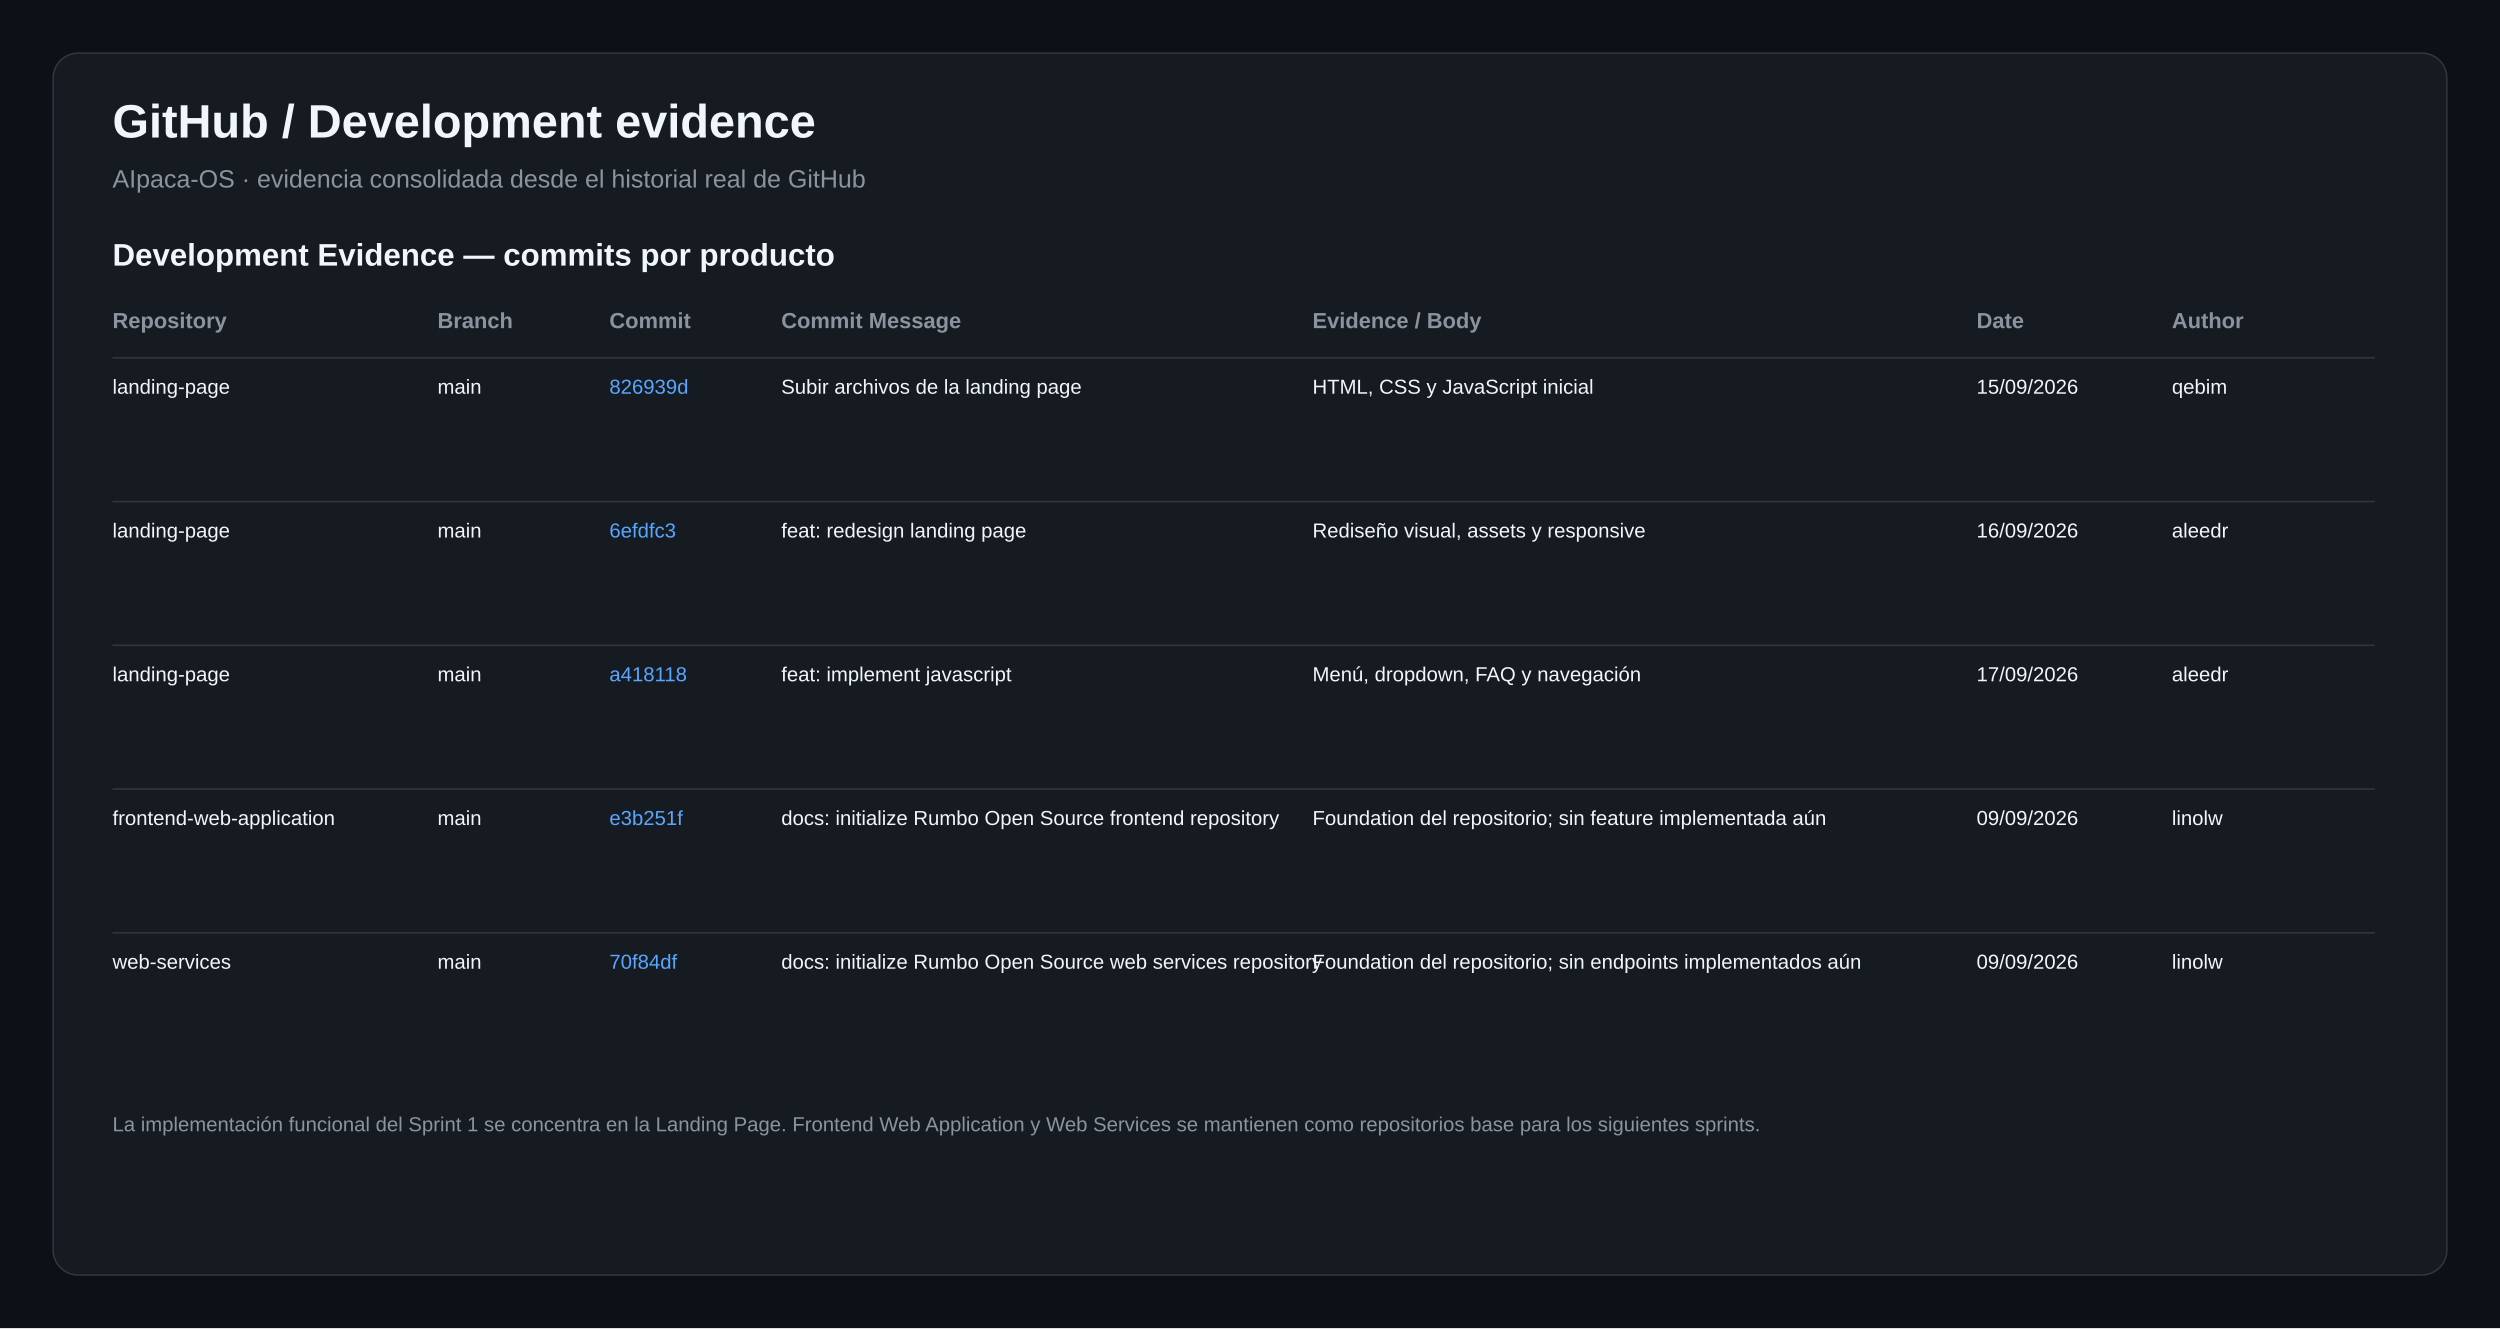
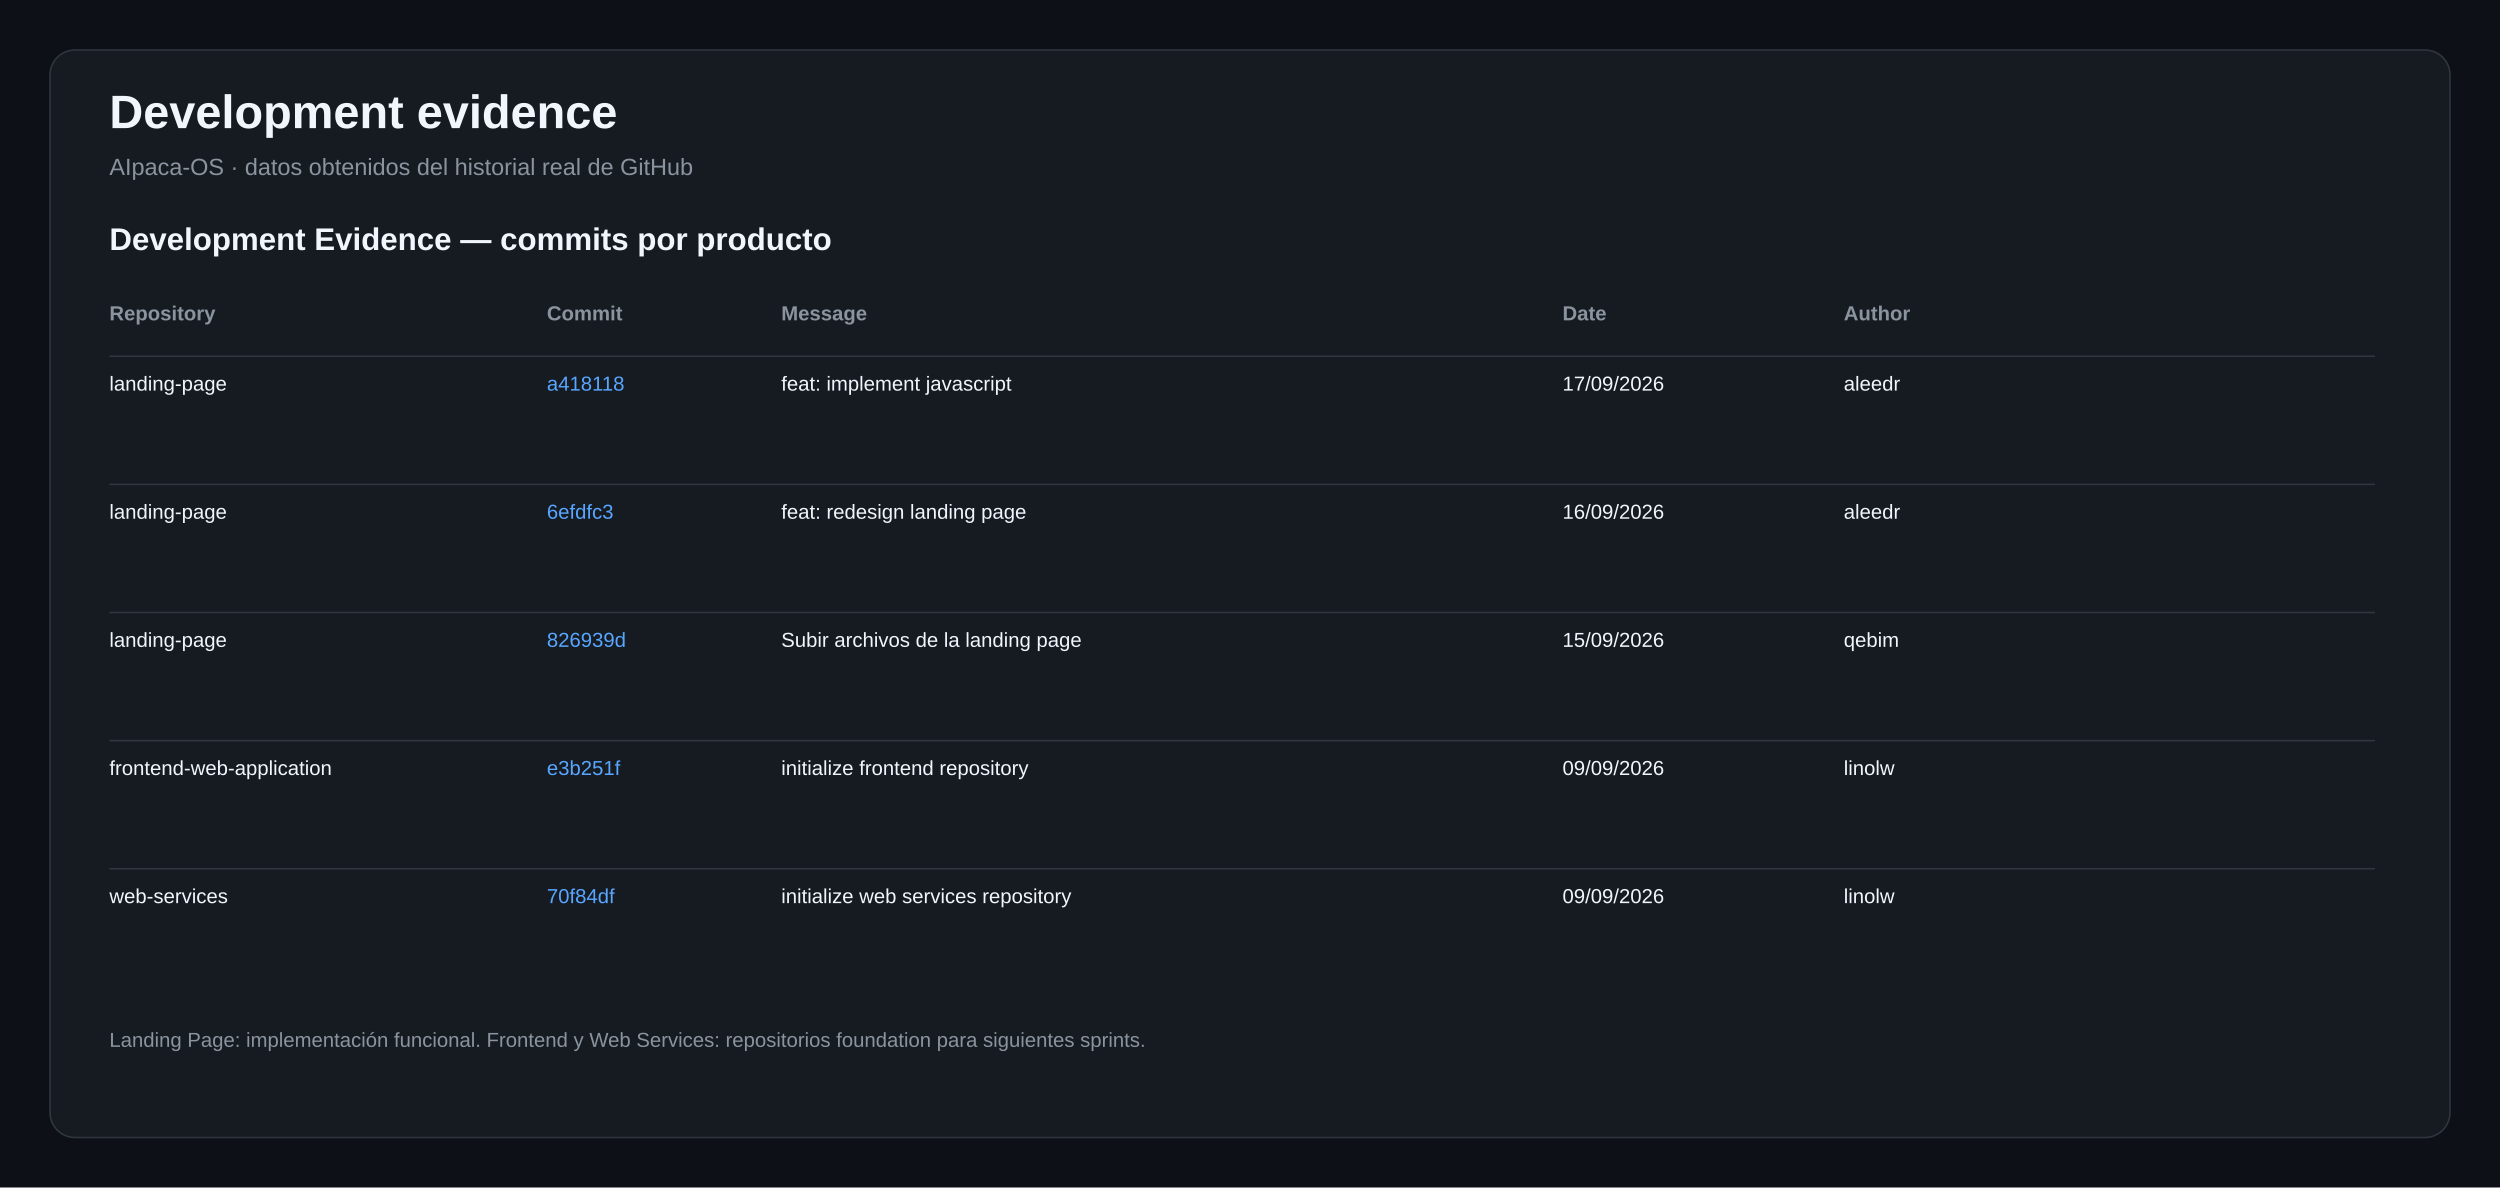
- <svg xmlns="http://www.w3.org/2000/svg" width="1600" height="850" viewBox="0 0 1600 850">
-   <rect width="1600" height="850" fill="#0d1117" />
-   <rect x="34" y="34" width="1532" height="782" rx="16" fill="#161b22" stroke="#30363d" />
-   <text x="72" y="88" fill="#f0f6fc" font-family="Arial,Helvetica,sans-serif" font-size="30" font-weight="700">GitHub / Development evidence</text>
-   <text x="72" y="120" fill="#8b949e" font-family="Arial,Helvetica,sans-serif" font-size="16">AIpaca-OS · evidencia consolidada desde el historial real de GitHub</text>
-   <text x="72" y="170" fill="#f0f6fc" font-family="Arial" font-size="20" font-weight="700">Development Evidence — commits por producto</text>
-   <text x="72" y="210" fill="#8b949e" font-family="Arial" font-size="14" font-weight="700">Repository</text>
-   <text x="280" y="210" fill="#8b949e" font-family="Arial" font-size="14" font-weight="700">Branch</text>
-   <text x="390" y="210" fill="#8b949e" font-family="Arial" font-size="14" font-weight="700">Commit</text>
-   <text x="500" y="210" fill="#8b949e" font-family="Arial" font-size="14" font-weight="700">Commit Message</text>
-   <text x="840" y="210" fill="#8b949e" font-family="Arial" font-size="14" font-weight="700">Evidence / Body</text>
-   <text x="1265" y="210" fill="#8b949e" font-family="Arial" font-size="14" font-weight="700">Date</text>
-   <text x="1390" y="210" fill="#8b949e" font-family="Arial" font-size="14" font-weight="700">Author</text>
-   <line x1="72" y1="229" x2="1520" y2="229" stroke="#30363d" />
-   <text x="72" y="252" fill="#f0f6fc" font-family="Arial" font-size="13">landing-page</text>
-   <text x="280" y="252" fill="#f0f6fc" font-family="Arial" font-size="13">main</text>
-   <text x="390" y="252" fill="#58a6ff" font-family="Arial" font-size="13">826939d</text>
-   <text x="500" y="252" fill="#f0f6fc" font-family="Arial" font-size="13">Subir archivos de la landing page</text>
-   <text x="840" y="252" fill="#f0f6fc" font-family="Arial" font-size="13">HTML, CSS y JavaScript inicial</text>
-   <text x="1265" y="252" fill="#f0f6fc" font-family="Arial" font-size="13">15/09/2026</text>
-   <text x="1390" y="252" fill="#f0f6fc" font-family="Arial" font-size="13">qebim</text>
-   <line x1="72" y1="321" x2="1520" y2="321" stroke="#30363d" />
-   <text x="72" y="344" fill="#f0f6fc" font-family="Arial" font-size="13">landing-page</text>
-   <text x="280" y="344" fill="#f0f6fc" font-family="Arial" font-size="13">main</text>
-   <text x="390" y="344" fill="#58a6ff" font-family="Arial" font-size="13">6efdfc3</text>
-   <text x="500" y="344" fill="#f0f6fc" font-family="Arial" font-size="13">feat: redesign landing page</text>
-   <text x="840" y="344" fill="#f0f6fc" font-family="Arial" font-size="13">Rediseño visual, assets y responsive</text>
-   <text x="1265" y="344" fill="#f0f6fc" font-family="Arial" font-size="13">16/09/2026</text>
-   <text x="1390" y="344" fill="#f0f6fc" font-family="Arial" font-size="13">aleedr</text>
-   <line x1="72" y1="413" x2="1520" y2="413" stroke="#30363d" />
-   <text x="72" y="436" fill="#f0f6fc" font-family="Arial" font-size="13">landing-page</text>
-   <text x="280" y="436" fill="#f0f6fc" font-family="Arial" font-size="13">main</text>
-   <text x="390" y="436" fill="#58a6ff" font-family="Arial" font-size="13">a418118</text>
-   <text x="500" y="436" fill="#f0f6fc" font-family="Arial" font-size="13">feat: implement javascript</text>
-   <text x="840" y="436" fill="#f0f6fc" font-family="Arial" font-size="13">Menú, dropdown, FAQ y navegación</text>
-   <text x="1265" y="436" fill="#f0f6fc" font-family="Arial" font-size="13">17/09/2026</text>
-   <text x="1390" y="436" fill="#f0f6fc" font-family="Arial" font-size="13">aleedr</text>
-   <line x1="72" y1="505" x2="1520" y2="505" stroke="#30363d" />
-   <text x="72" y="528" fill="#f0f6fc" font-family="Arial" font-size="13">frontend-web-application</text>
-   <text x="280" y="528" fill="#f0f6fc" font-family="Arial" font-size="13">main</text>
-   <text x="390" y="528" fill="#58a6ff" font-family="Arial" font-size="13">e3b251f</text>
-   <text x="500" y="528" fill="#f0f6fc" font-family="Arial" font-size="13">docs: initialize Rumbo Open Source frontend repository</text>
-   <text x="840" y="528" fill="#f0f6fc" font-family="Arial" font-size="13">Foundation del repositorio; sin feature implementada aún</text>
-   <text x="1265" y="528" fill="#f0f6fc" font-family="Arial" font-size="13">09/09/2026</text>
-   <text x="1390" y="528" fill="#f0f6fc" font-family="Arial" font-size="13">linolw</text>
-   <line x1="72" y1="597" x2="1520" y2="597" stroke="#30363d" />
-   <text x="72" y="620" fill="#f0f6fc" font-family="Arial" font-size="13">web-services</text>
-   <text x="280" y="620" fill="#f0f6fc" font-family="Arial" font-size="13">main</text>
-   <text x="390" y="620" fill="#58a6ff" font-family="Arial" font-size="13">70f84df</text>
-   <text x="500" y="620" fill="#f0f6fc" font-family="Arial" font-size="13">docs: initialize Rumbo Open Source web services repository</text>
-   <text x="840" y="620" fill="#f0f6fc" font-family="Arial" font-size="13">Foundation del repositorio; sin endpoints implementados aún</text>
-   <text x="1265" y="620" fill="#f0f6fc" font-family="Arial" font-size="13">09/09/2026</text>
-   <text x="1390" y="620" fill="#f0f6fc" font-family="Arial" font-size="13">linolw</text>
-   <text x="72" y="724" fill="#8b949e" font-family="Arial" font-size="13">La implementación funcional del Sprint 1 se concentra en la Landing Page. Frontend Web Application y Web Services se mantienen como repositorios base para los siguientes sprints.</text>
+ <svg xmlns="http://www.w3.org/2000/svg" width="1600" height="760" viewBox="0 0 1600 760">
+   <rect width="1600" height="760" fill="#0d1117" />
+   <rect x="32" y="32" width="1536" height="696" rx="16" fill="#161b22" stroke="#30363d" />
+   <text x="70" y="82" fill="#f0f6fc" font-family="Arial" font-size="30" font-weight="700">Development evidence</text>
+   <text x="70" y="112" fill="#8b949e" font-family="Arial" font-size="15">AIpaca-OS · datos obtenidos del historial real de GitHub</text>
+   <text x="70" y="160" fill="#f0f6fc" font-family="Arial" font-size="20" font-weight="700">Development Evidence — commits por producto</text>
+   <text x="70" y="205" fill="#8b949e" font-family="Arial" font-size="13" font-weight="700">Repository</text>
+   <text x="350" y="205" fill="#8b949e" font-family="Arial" font-size="13" font-weight="700">Commit</text>
+   <text x="500" y="205" fill="#8b949e" font-family="Arial" font-size="13" font-weight="700">Message</text>
+   <text x="1000" y="205" fill="#8b949e" font-family="Arial" font-size="13" font-weight="700">Date</text>
+   <text x="1180" y="205" fill="#8b949e" font-family="Arial" font-size="13" font-weight="700">Author</text>
+   <line x1="70" y1="228" x2="1520" y2="228" stroke="#30363d" />
+   <text x="70" y="250" fill="#f0f6fc" font-family="Arial" font-size="13">landing-page</text>
+   <text x="350" y="250" fill="#58a6ff" font-family="Arial" font-size="13">a418118</text>
+   <text x="500" y="250" fill="#f0f6fc" font-family="Arial" font-size="13">feat: implement javascript</text>
+   <text x="1000" y="250" fill="#f0f6fc" font-family="Arial" font-size="13">17/09/2026</text>
+   <text x="1180" y="250" fill="#f0f6fc" font-family="Arial" font-size="13">aleedr</text>
+   <line x1="70" y1="310" x2="1520" y2="310" stroke="#30363d" />
+   <text x="70" y="332" fill="#f0f6fc" font-family="Arial" font-size="13">landing-page</text>
+   <text x="350" y="332" fill="#58a6ff" font-family="Arial" font-size="13">6efdfc3</text>
+   <text x="500" y="332" fill="#f0f6fc" font-family="Arial" font-size="13">feat: redesign landing page</text>
+   <text x="1000" y="332" fill="#f0f6fc" font-family="Arial" font-size="13">16/09/2026</text>
+   <text x="1180" y="332" fill="#f0f6fc" font-family="Arial" font-size="13">aleedr</text>
+   <line x1="70" y1="392" x2="1520" y2="392" stroke="#30363d" />
+   <text x="70" y="414" fill="#f0f6fc" font-family="Arial" font-size="13">landing-page</text>
+   <text x="350" y="414" fill="#58a6ff" font-family="Arial" font-size="13">826939d</text>
+   <text x="500" y="414" fill="#f0f6fc" font-family="Arial" font-size="13">Subir archivos de la landing page</text>
+   <text x="1000" y="414" fill="#f0f6fc" font-family="Arial" font-size="13">15/09/2026</text>
+   <text x="1180" y="414" fill="#f0f6fc" font-family="Arial" font-size="13">qebim</text>
+   <line x1="70" y1="474" x2="1520" y2="474" stroke="#30363d" />
+   <text x="70" y="496" fill="#f0f6fc" font-family="Arial" font-size="13">frontend-web-application</text>
+   <text x="350" y="496" fill="#58a6ff" font-family="Arial" font-size="13">e3b251f</text>
+   <text x="500" y="496" fill="#f0f6fc" font-family="Arial" font-size="13">initialize frontend repository</text>
+   <text x="1000" y="496" fill="#f0f6fc" font-family="Arial" font-size="13">09/09/2026</text>
+   <text x="1180" y="496" fill="#f0f6fc" font-family="Arial" font-size="13">linolw</text>
+   <line x1="70" y1="556" x2="1520" y2="556" stroke="#30363d" />
+   <text x="70" y="578" fill="#f0f6fc" font-family="Arial" font-size="13">web-services</text>
+   <text x="350" y="578" fill="#58a6ff" font-family="Arial" font-size="13">70f84df</text>
+   <text x="500" y="578" fill="#f0f6fc" font-family="Arial" font-size="13">initialize web services repository</text>
+   <text x="1000" y="578" fill="#f0f6fc" font-family="Arial" font-size="13">09/09/2026</text>
+   <text x="1180" y="578" fill="#f0f6fc" font-family="Arial" font-size="13">linolw</text>
+   <text x="70" y="670" fill="#8b949e" font-family="Arial" font-size="13">Landing Page: implementación funcional. Frontend y Web Services: repositorios foundation para siguientes sprints.</text>
</svg>
